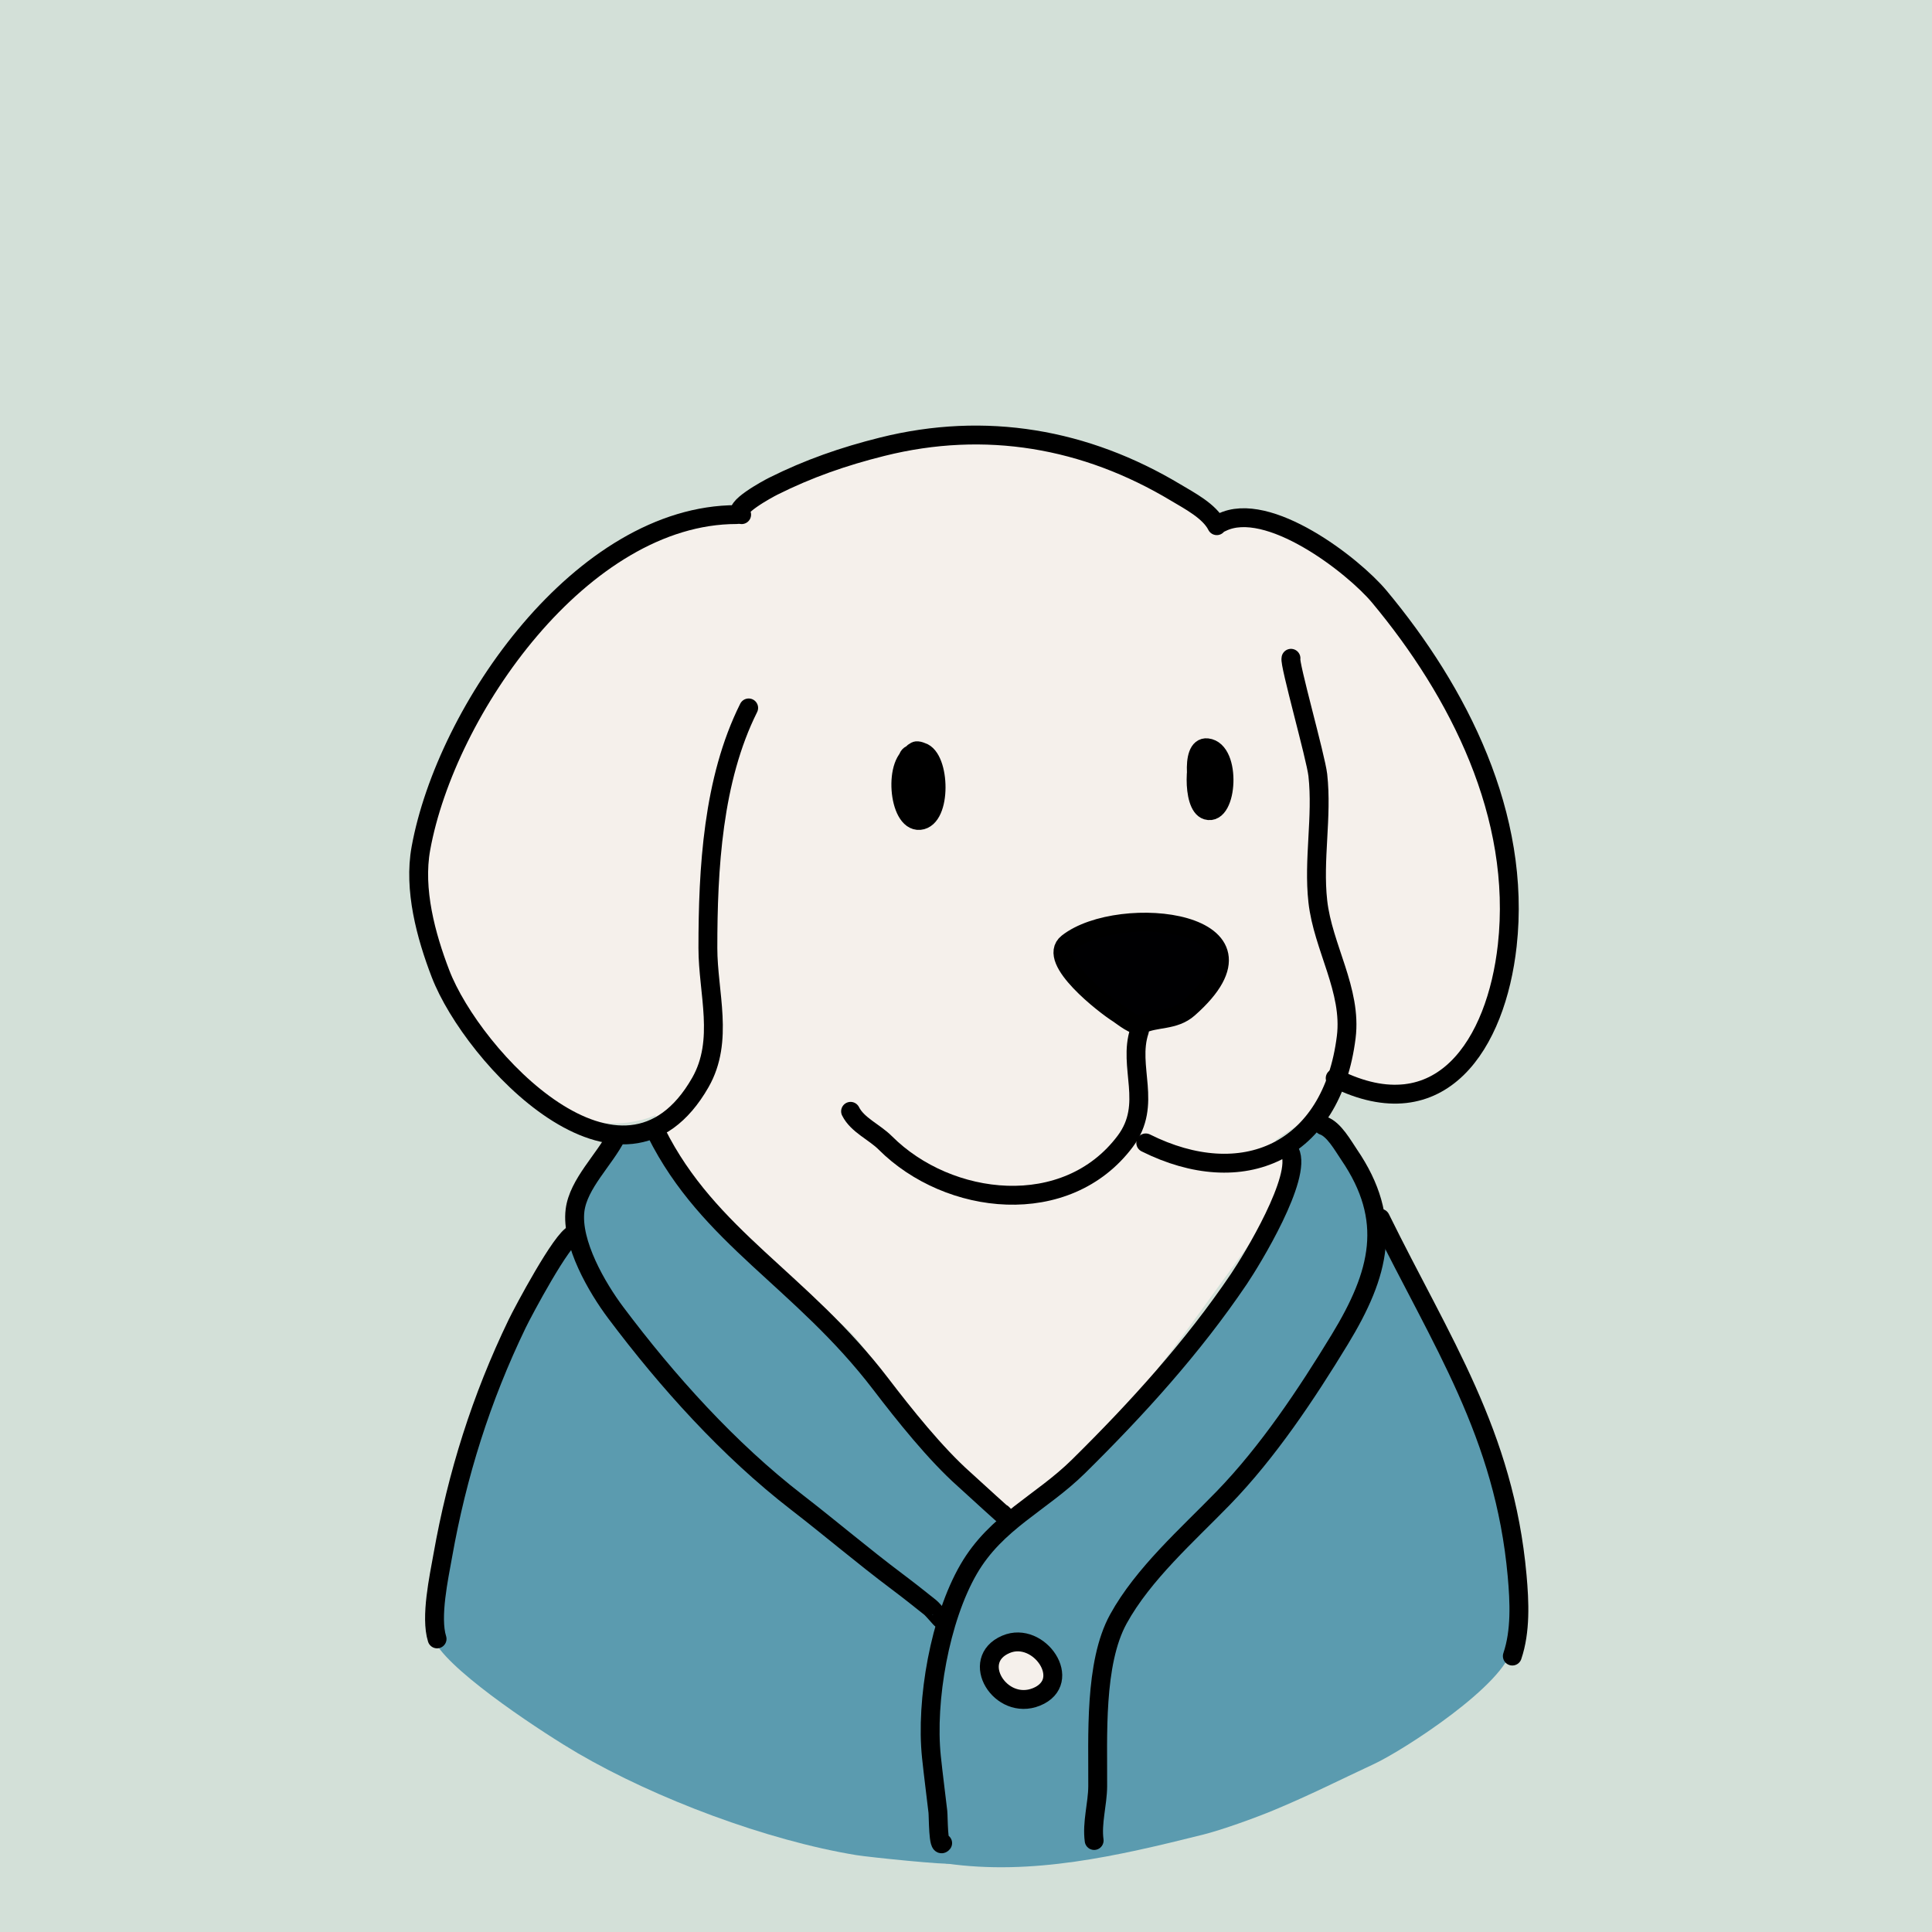
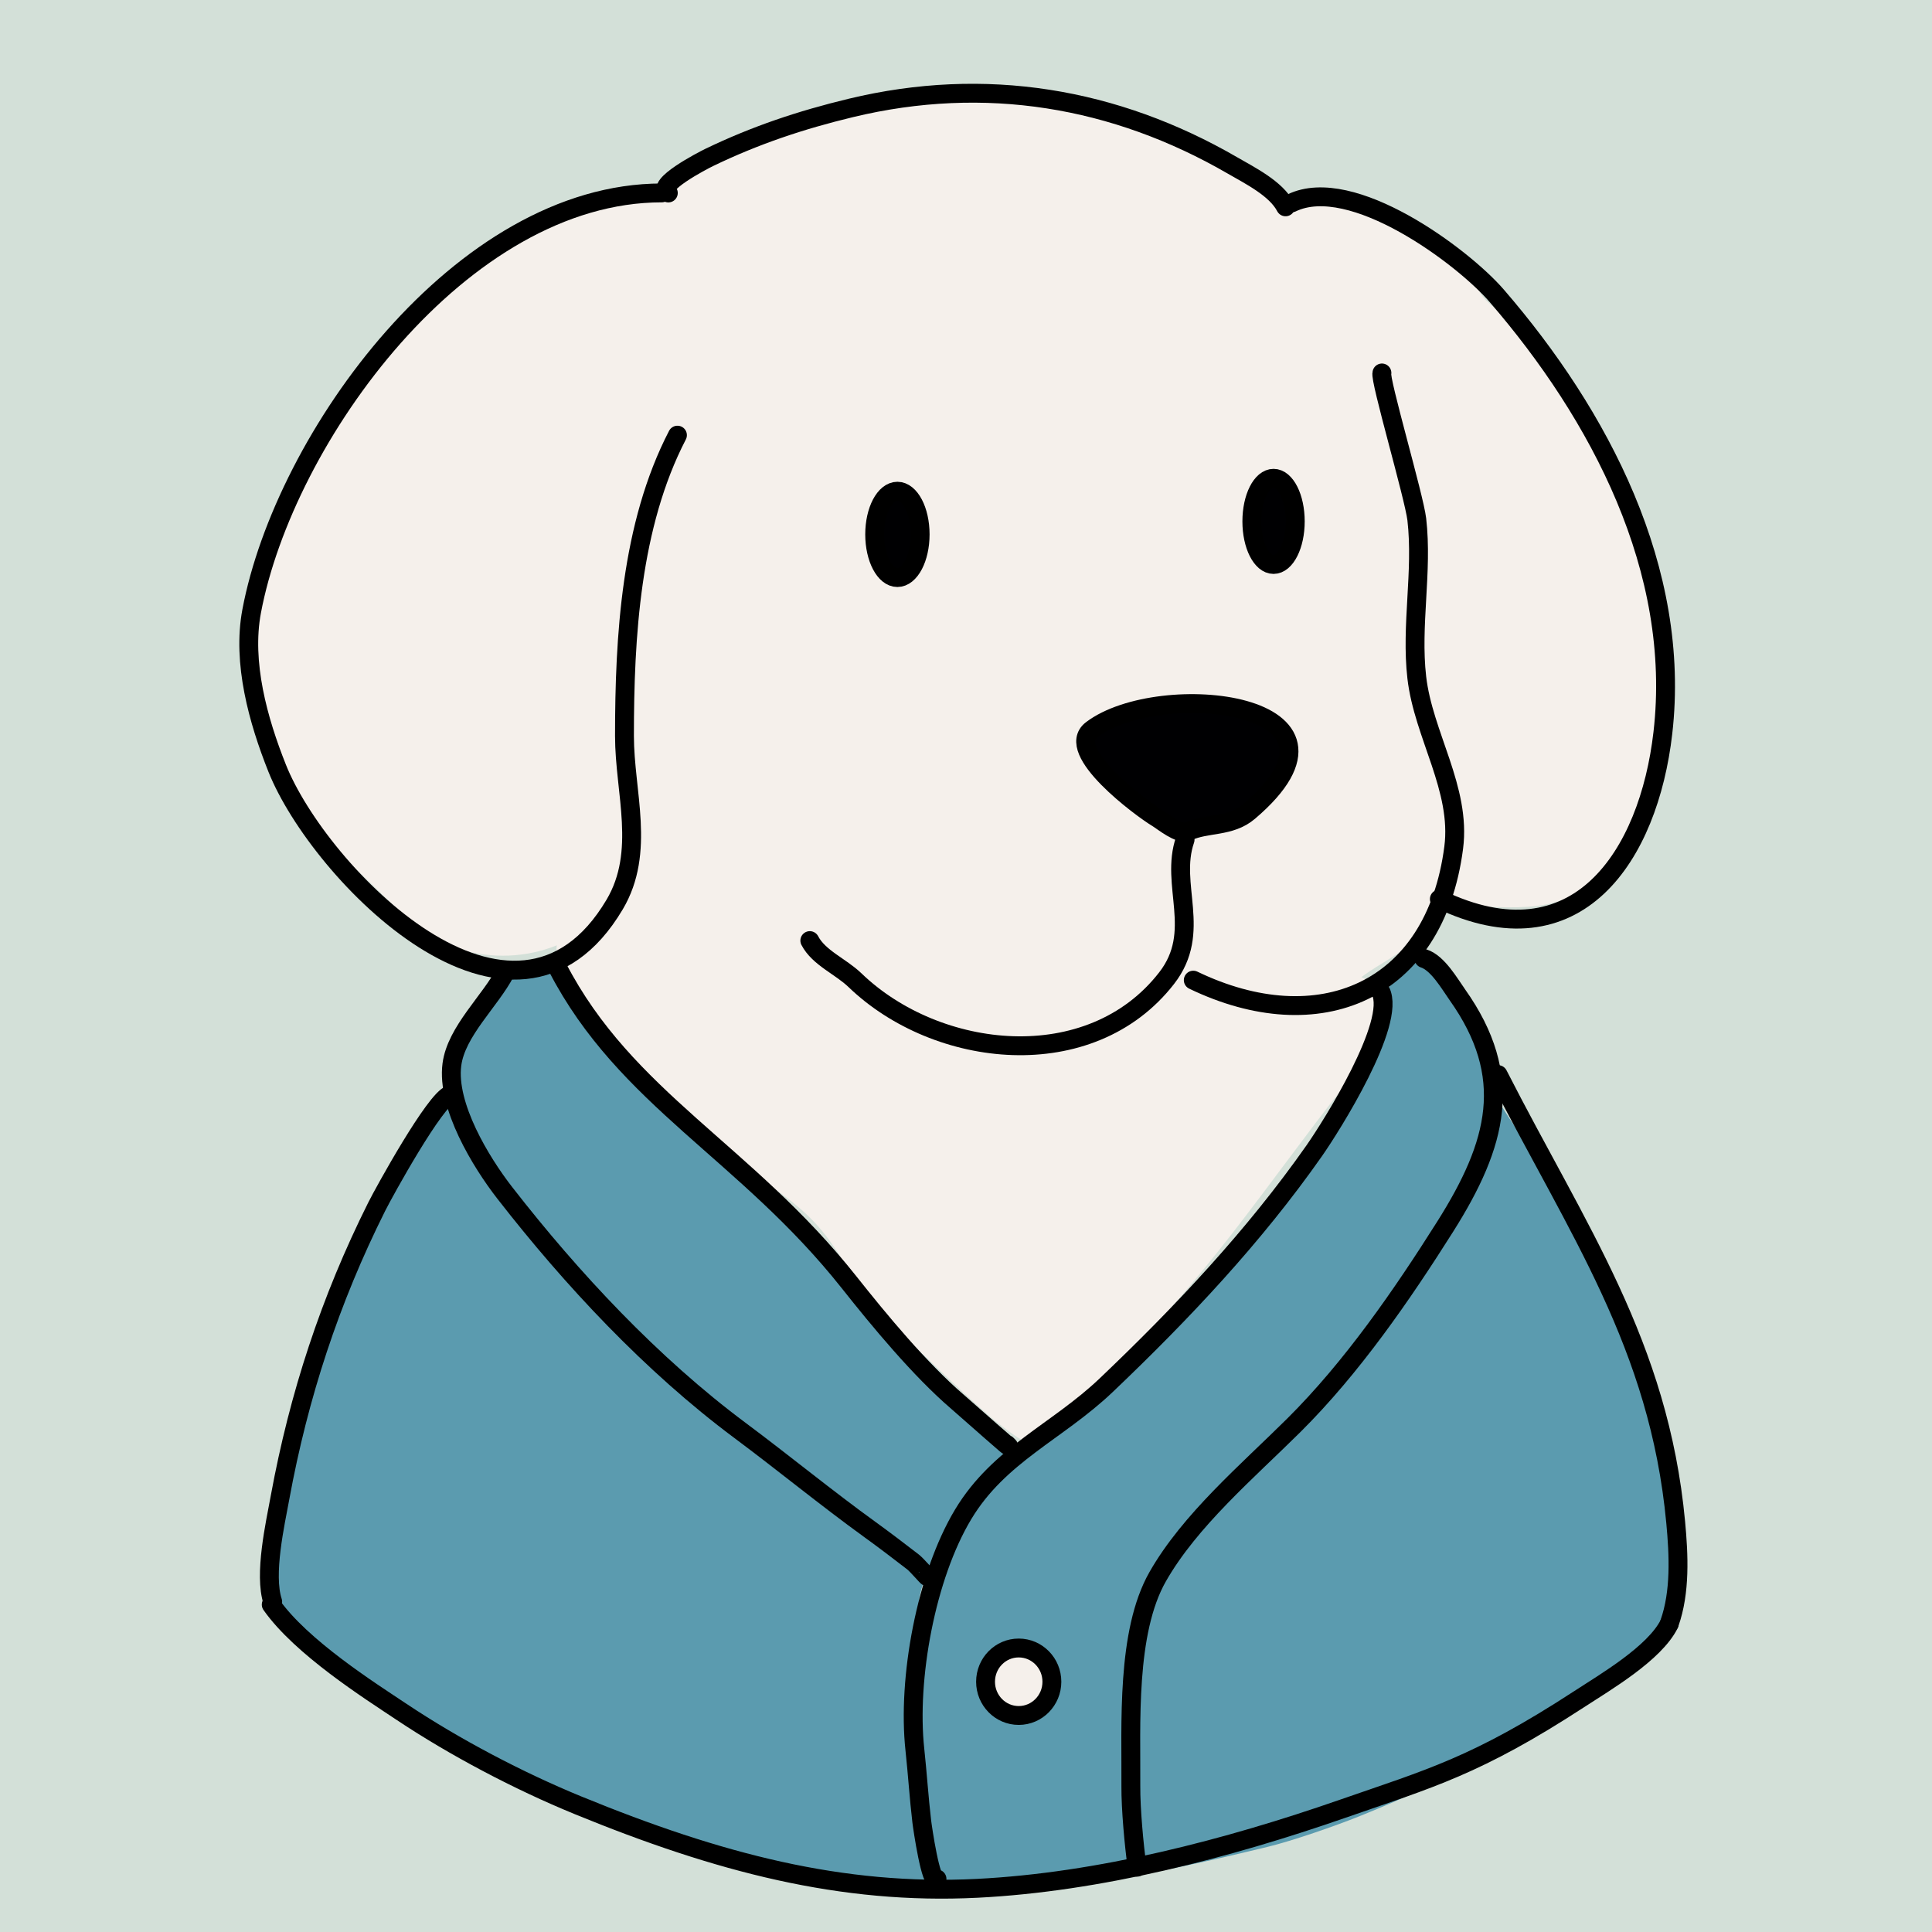
- <svg xmlns="http://www.w3.org/2000/svg" viewBox="0 0 1024 1024" role="img" aria-label="Perrito" stroke-miterlimit="10" style="fill-rule:nonzero;clip-rule:evenodd;stroke-linecap:round;stroke-linejoin:round;">
-   <g id="Layer-2">
-     <rect x="0" y="0" width="1024" height="1024" fill="#d3e0d8" />
-     <path d="M340.934 597.421C328.751 597.421 305.985 628.303 304.606 637.954C304.029 641.996 306.956 651.611 305.371 654.78C300.46 664.602 289.32 675.414 283.193 685.371C259.522 723.836 241.43 776.817 236.923 821.885C235.728 833.837 224.138 859.647 230.966 871.027C241.178 888.048 289.367 919.394 306.224 929.228C347.674 953.407 406.393 975.441 453.76 983.234C460.812 984.394 502.892 988.642 503.859 987.675C504.4 987.134 509.492 966.608 509.384 965.85C507.545 952.978 503.876 945.761 503.876 932.326C503.876 919.085 499.183 912.735 497.714 899.51C496.55 889.032 494.09 878.793 495.42 868.154C497.107 854.656 507.383 840.785 513.392 828.768C516.855 821.841 531.364 810.31 531.364 803.147C531.364 801.745 530.982 802 532.129 802" fill="#5b9baf" fill-rule="nonzero" opacity="1" stroke="none" />
-     <path d="M690.871 601.928C684.053 610.779 684.166 626.686 680.02 637.052C663.375 678.665 637.898 713.761 606.19 745.469C588.966 762.693 570.476 778.522 553.312 795.687C548.518 800.48 541.121 801.079 536.018 805.331C518.936 819.566 509.535 835.077 503.094 856.546C493.278 889.266 498.771 918.172 498.771 951.328C498.771 956.613 494.487 986.679 501.531 987.685C546.955 994.174 592.188 983.756 637.592 972.405C647.744 969.867 665.361 963.498 675.097 959.441C694.479 951.365 709.448 943.729 728.379 934.895C743.991 927.609 798.194 892.627 801.441 873.149C808.279 832.119 802.226 779.527 780.865 743.925C774.777 733.778 769.492 718.572 764.159 707.905C754.623 688.833 744.111 677.469 733.23 659.334C726.032 647.337 713.746 572.233 690.871 601.928Z" fill="#5b9baf" fill-rule="nonzero" opacity="1" stroke="none" />
-     <path d="M530.344 871.023C518.391 871.023 528.021 904.986 546.744 895.624C563.841 887.076 550.596 862.591 534.087 870.845" fill="#f5f0eb" fill-rule="nonzero" opacity="1" stroke="none" />
-     <path d="M393.153 274.293C390.547 267.276 337.779 284.566 331.336 288.849C278.346 324.082 239.498 385.434 222.746 445.237C214.106 476.082 237.429 532.211 259.648 552.971C268.959 561.671 279.627 573.099 288.569 581.454C306.496 598.204 338.328 601.239 360.894 583.087C389.45 560.116 378.173 468.251 379.403 434.708C379.958 419.593 383.382 403.605 388.536 389.613C391.063 382.752 395.488 381.423 396.349 373.481" fill="#f5f0eb" fill-rule="nonzero" opacity="1" stroke="none" />
-     <path d="M389.631 272.697C388.612 272.915 402.179 262.663 405.705 259.487C414.12 251.906 434.109 245.367 444.771 240.907C477.102 227.382 522.268 223.117 556.893 232.925C573.201 237.545 581.686 240.108 597.164 247.023C607.422 251.606 620.244 256.999 630.243 263.828C639.138 269.904 641.618 277.141 645.075 276.186C656.359 273.068 680.185 275.778 690.925 280.738C701.17 285.469 712.291 293.262 718.572 302.769C721.998 307.953 722.448 314.377 727.378 318.799C758.521 346.734 798.883 425.429 798.388 469.515C797.967 507.038 793.995 568.092 747.683 574.34C738.628 575.561 721.962 575.026 713.064 572.505C711.352 572.02 708.701 564.411 708.45 564.541C706.139 565.736 701.268 584.058 698.488 587.366C692.05 595.028 683.228 598.624 675.916 604.471C675.707 604.638 682.693 607.134 682.924 609.8C683.855 620.541 675.134 642.288 668.901 650.465C637.951 691.067 609.903 736.325 572.059 771.67C563.124 780.015 548.219 794.801 537.774 800.2C536.731 800.739 526.129 791.973 525.376 791.297C511.16 778.546 498.111 764.76 484.09 751.583C472.173 740.383 465.766 724.275 455.651 711.626C440.821 693.079 418.287 684.65 402.558 667.809C391.315 655.771 378.054 643.962 369.303 630.122C363.611 621.119 346.335 602.049 347.515 591.445" fill="#f5f0eb" fill-rule="nonzero" opacity="1" stroke="none" />
-     <path d="M579.023 491.559C564.76 491.559 564.273 503.619 569.11 512.757C575.304 524.456 588.306 535.692 601.44 539.444C619.982 544.742 653.373 513.909 640.786 496.287C634.578 487.596 614.441 487.677 604.948 488.204C602.602 488.334 596.633 490.147 594.578 489.119" fill="#000002" fill-rule="nonzero" opacity="1" stroke="none" />
+ <svg xmlns="http://www.w3.org/2000/svg" height="1024.0px" stroke-miterlimit="10" style="fill-rule:nonzero;clip-rule:evenodd;stroke-linecap:round;stroke-linejoin:round;" version="1.1" viewBox="0 0 1024 1024" width="1024.0px" xml:space="preserve">
+   <defs />
+   <clipPath id="ArtboardFrame">
+     <rect height="1024" width="1024" x="0" y="0" />
+   </clipPath>
+   <g clip-path="url(#ArtboardFrame)" id="Layer-2">
+     <path d="M-1.145-13.997L1040.93-13.997L1040.93 1032.9L-1.145 1032.9L-1.145-13.997Z" fill="#d3e0d8" fill-rule="nonzero" opacity="1" stroke="none" />
+     <path d="M286.474 509.051C270.648 509.051 241.075 547.744 239.284 559.837C238.534 564.901 242.335 576.947 240.277 580.917C233.897 593.225 219.426 606.771 211.466 619.246C180.717 667.44 157.215 733.821 151.36 790.287C149.808 805.262 134.752 837.601 143.622 851.858C156.888 873.184 219.487 912.459 241.385 924.779C295.23 955.073 371.508 982.681 433.041 992.445C442.201 993.898 496.865 999.221 498.122 998.009C498.824 997.332 505.438 971.613 505.298 970.665C502.909 954.536 498.143 945.494 498.143 928.661C498.143 912.071 492.047 904.116 490.138 887.545C488.626 874.417 485.43 861.589 487.158 848.258C489.35 831.347 502.699 813.967 510.505 798.911C515.004 790.232 533.852 775.785 533.852 766.81C533.852 765.054 533.355 765.373 534.845 765.373" fill="#5b9baf" fill-rule="nonzero" opacity="1" stroke="none" />
+     <path d="M741.057 514.698C732.201 525.788 732.347 545.719 726.961 558.706C705.338 610.844 672.243 654.817 631.053 694.544C608.678 716.125 584.66 735.957 562.362 757.463C556.135 763.469 546.525 764.219 539.897 769.546C517.707 787.382 505.494 806.816 497.128 833.715C484.376 874.71 491.511 910.927 491.511 952.469C491.511 959.091 485.947 996.761 495.097 998.022C554.105 1006.15 612.864 993.099 671.846 978.877C685.034 975.697 707.919 967.717 720.566 962.634C745.745 952.516 765.19 942.948 789.782 931.88C810.062 922.751 880.475 878.921 884.692 854.517C893.575 803.11 885.711 737.215 857.963 692.609C850.054 679.897 843.19 660.844 836.261 647.48C823.873 623.583 810.218 609.345 796.084 586.624C786.733 571.592 770.772 477.492 741.057 514.698Z" fill="#5b9baf" fill-rule="nonzero" opacity="1" stroke="none" />
+     <path d="M354.309 104.197C350.924 95.406 282.376 117.069 274.007 122.436C205.17 166.579 154.706 243.448 132.944 318.376C121.719 357.024 152.017 427.348 180.881 453.36C192.976 464.26 206.835 478.578 218.45 489.046C241.739 510.033 283.09 513.835 312.404 491.092C349.499 462.311 334.849 347.211 336.448 305.185C337.168 286.248 341.616 266.215 348.312 248.684C351.595 240.088 357.342 238.424 358.461 228.472" fill="#f5f0eb" fill-rule="nonzero" opacity="1" stroke="none" />
+     <path d="M349.734 102.197C348.41 102.471 366.034 89.626 370.615 85.646C381.547 76.148 407.513 67.956 421.364 62.367C463.362 45.422 522.034 40.078 567.015 52.367C588.199 58.155 599.221 61.367 619.328 70.031C632.653 75.773 649.31 82.529 662.298 91.086C673.854 98.699 677.076 107.766 681.566 106.57C696.224 102.663 727.175 106.058 741.127 112.272C754.436 118.2 768.883 127.964 777.043 139.875C781.492 146.371 782.077 154.42 788.482 159.961C828.938 194.96 881.37 293.559 880.727 348.795C880.18 395.809 875.019 472.305 814.858 480.132C803.096 481.663 781.446 480.992 769.886 477.834C767.663 477.226 764.22 467.693 763.894 467.856C760.89 469.353 754.564 492.309 750.952 496.454C742.588 506.053 731.129 510.559 721.63 517.885C721.359 518.094 730.433 521.221 730.734 524.562C731.944 538.019 720.615 565.266 712.517 575.512C672.312 626.382 635.876 683.088 586.716 727.372C575.109 737.828 555.746 756.353 542.178 763.118C540.823 763.793 527.051 752.81 526.073 751.963C507.605 735.986 490.654 718.714 472.44 702.204C456.96 688.171 448.636 667.99 435.497 652.141C416.232 628.903 386.959 618.342 366.527 597.243C351.922 582.16 334.696 567.363 323.328 550.023C315.933 538.743 293.49 514.85 295.024 501.564" fill="#f5f0eb" fill-rule="nonzero" opacity="1" stroke="none" />
+     <path d="M596.516 376.755C577.139 376.755 576.477 393.018 583.05 405.341C591.464 421.118 609.128 436.271 626.972 441.332C652.162 448.476 697.526 406.895 680.425 383.13C671.991 371.41 644.634 371.519 631.737 372.23C628.549 372.406 620.441 374.85 617.649 373.464" fill="#000002" fill-rule="nonzero" opacity="1" stroke="none" />
+     <path d="M522.363 891.355C522.363 881.477 530.234 873.47 539.943 873.47C549.651 873.47 557.522 881.477 557.522 891.355C557.522 901.232 549.651 909.24 539.943 909.24C530.234 909.24 522.363 901.232 522.363 891.355Z" fill="#f5f0eb" fill-rule="nonzero" opacity="1" stroke="#000000" stroke-linecap="butt" stroke-linejoin="round" stroke-width="10" />
  </g>
  <g id="Layer-1">
-     <path d="M390.408 272.737C308.477 272.737 236.442 376.215 223.087 449.665C219.127 471.447 225.728 495.918 233.495 516.113C250.477 560.265 330.076 645.711 371.195 573.754C383.929 551.469 375.197 526.231 375.197 502.503C375.197 460.543 377.759 413.319 396.813 375.211" fill="none" opacity="1" stroke="#000000" stroke-linecap="round" stroke-linejoin="round" stroke-width="10" />
-     <path d="M393.088 272.768C387.153 269.8 407.104 259.066 409.821 257.708C428.583 248.326 447.082 241.908 467.551 236.791C522.387 223.082 575.409 232.398 623.17 261.054C630.363 265.37 641.048 270.874 644.924 278.624" fill="none" opacity="1" stroke="#000000" stroke-linecap="round" stroke-linejoin="round" stroke-width="10" />
-     <path d="M647.434 276.951C671.967 264.684 717.174 299.563 731.1 316.274C773.047 366.61 806.528 432.252 798.87 501.177C793.106 553.047 763.943 599.592 707.673 571.457" fill="none" opacity="1" stroke="#000000" stroke-linecap="round" stroke-linejoin="round" stroke-width="10" />
-     <path d="M684.247 348.904C683.123 351.151 697.423 401.397 698.47 410.817C700.926 432.924 696.01 455.606 698.47 477.75C701.175 502.097 716.637 524.846 713.53 549.703C705.863 611.039 658.258 631.252 607.274 605.76" fill="none" opacity="1" stroke="#000000" stroke-linecap="round" stroke-linejoin="round" stroke-width="10" />
-     <path d="M603.927 546.357C597.544 565.505 611.167 585.23 596.397 604.923C565.273 646.422 502.728 639.264 469.224 605.76C463.422 599.957 454.463 596.317 450.818 589.027" fill="none" opacity="1" stroke="#000000" stroke-linecap="round" stroke-linejoin="round" stroke-width="10" />
-     <path d="M604.962 542.934C612.676 539.141 622.305 541.212 629.947 534.469C682.741 487.89 593.49 478.015 565.822 499.819C554.402 508.82 586.099 533.104 592.567 537.145C594.907 538.607 601.748 544.515 604.962 542.934Z" fill="none" opacity="1" stroke="#000000" stroke-linecap="round" stroke-linejoin="round" stroke-width="10" />
-     <path d="M531.18 802.152C536.519 807.49 514.827 787.461 511.01 784.067C495.781 770.531 479.233 749.782 466.842 733.574C424.677 678.418 375.659 655.952 347.904 600.443" fill="none" opacity="1" stroke="#000000" stroke-linecap="round" stroke-linejoin="round" stroke-width="10" />
-     <path d="M498.838 858.143C498.74 858.338 494.529 853.166 492.925 851.883C487.205 847.307 481.406 842.722 475.537 838.32C457.465 824.766 440.218 810.064 422.328 796.239C386.236 768.351 353.671 732.171 326.342 695.733C316.521 682.638 302.608 658.86 304.78 641.481C306.544 627.368 320.471 614.621 326.69 602.182" fill="none" opacity="1" stroke="#000000" stroke-linecap="round" stroke-linejoin="round" stroke-width="10" />
-     <path d="M304.142 654.191C297.957 656.153 277.199 695.194 274.096 701.623C255.051 741.078 242.304 781.493 234.671 824.568C232.682 835.794 228.011 857.14 231.663 868.652" fill="none" opacity="1" stroke="#000000" stroke-linecap="round" stroke-linejoin="round" stroke-width="10" />
-     <path d="M499.63 976.88C497.196 980.083 497.391 962.844 497.092 960.241C495.986 950.6 494.699 940.979 493.688 931.317C490.544 901.263 498.219 857.889 513.406 831.704C528.031 806.486 551.805 796.797 571.749 777.107C602.802 746.45 632.186 714.079 656.634 677.911C663.655 667.525 690.253 623.773 683.702 610.458" fill="none" opacity="1" stroke="#000000" stroke-linecap="round" stroke-linejoin="round" stroke-width="10" />
-     <path d="M579.922 975.506C578.642 966.116 581.746 956.18 581.806 946.805C581.973 920.754 579.833 881.604 592.764 858.092C605.922 834.168 629.377 813.562 648.334 794.032C672.04 769.611 692.42 738.994 710.077 709.989C731.372 675.007 738.655 646.549 715.05 611.981C711.855 607.303 707.076 598.539 701.358 596.593" fill="none" opacity="1" stroke="#000000" stroke-linecap="round" stroke-linejoin="round" stroke-width="10" />
-     <path d="M731.646 645.712C763.957 711.384 797.321 759.974 804.104 835.078C805.367 849.073 806.048 864.581 801.563 877.753" fill="none" opacity="1" stroke="#000000" stroke-linecap="round" stroke-linejoin="round" stroke-width="10" />
-     <path d="M638.094 398.441C633.184 398.879 631.418 426.979 639.691 429.462C650.626 432.744 652.835 397.75 639.854 396.337C630.312 395.298 634.602 422.062 638.222 426.087C643.126 431.541 648.404 406.757 642.441 403.507C640.212 402.292 640.173 405.36 640.012 406.84C638.776 418.188 645.066 428.576 643.724 413.521" fill="none" opacity="1" stroke="#000000" stroke-linecap="round" stroke-linejoin="round" stroke-width="10" />
-     <path d="M485.092 399.423C473.397 402.169 475.884 435.887 487.472 434.854C499.28 433.801 498.453 401.515 488.518 398.533C482.299 396.667 479.039 424.824 488.466 428.532C493.783 430.624 496.082 407.262 488.752 405.524C484.749 404.575 482.009 431.056 489.025 430.43C498.032 429.627 493.407 397.036 483.246 400.561C478.804 402.102 480.546 413.972 480.863 417.524C480.886 417.782 480.955 418.555 480.932 418.297C480.424 412.6 479.046 401.237 485.358 398.036C486.239 397.589 489.29 398.446 489.395 399.624C489.422 399.929 483.771 399.614 483.177 399.788C480.196 400.666 481.254 404.44 481.444 406.565C481.536 407.596 481.719 409.657 481.719 409.657C481.719 409.657 481.559 407.853 481.478 406.952C480.645 397.609 488.48 398.627 485.092 399.423Z" fill="none" opacity="1" stroke="#000000" stroke-linecap="round" stroke-linejoin="round" stroke-width="10" />
-     <path d="M533.164 871.533C513.487 879.912 530.286 907.124 549.351 899.391C569.345 891.281 550.779 864.032 533.164 871.533Z" fill="none" opacity="1" stroke="#000000" stroke-linecap="round" stroke-linejoin="round" stroke-width="10" />
+     <path d="M350.744 102.248C244.311 102.248 150.735 231.898 133.387 323.924C128.243 351.216 136.818 381.877 146.907 407.178C168.967 462.499 272.37 569.555 325.784 479.399C342.327 451.478 330.984 419.856 330.984 390.126C330.984 337.554 334.312 278.387 359.064 230.64" fill="none" opacity="1" stroke="#000000" stroke-linecap="round" stroke-linejoin="round" stroke-width="10" />
+     <path d="M354.225 102.286C346.515 98.569 372.432 85.12 375.962 83.417C400.335 71.663 424.366 63.622 450.955 57.211C522.19 40.034 591.068 51.706 653.111 87.611C662.455 93.017 676.336 99.914 681.37 109.624" fill="none" opacity="1" stroke="#000000" stroke-linecap="round" stroke-linejoin="round" stroke-width="10" />
+     <path d="M684.63 107.528C716.5 92.159 775.226 135.859 793.316 156.797C847.807 219.864 891.301 302.108 881.352 388.465C873.865 453.454 835.981 511.771 762.884 476.52" fill="none" opacity="1" stroke="#000000" stroke-linecap="round" stroke-linejoin="round" stroke-width="10" />
+     <path d="M732.452 197.679C730.993 200.494 749.569 263.449 750.929 275.252C754.12 302.95 747.733 331.368 750.929 359.114C754.443 389.618 774.529 418.121 770.492 449.265C760.533 526.114 698.692 551.439 632.461 519.499" fill="none" opacity="1" stroke="#000000" stroke-linecap="round" stroke-linejoin="round" stroke-width="10" />
+     <path d="M628.114 445.072C619.822 469.064 637.519 493.777 618.332 518.451C577.9 570.446 496.652 561.478 453.129 519.499C445.591 512.229 433.953 507.668 429.218 498.534" fill="none" opacity="1" stroke="#000000" stroke-linecap="round" stroke-linejoin="round" stroke-width="10" />
+     <path d="M629.458 440.784C639.479 436.031 651.987 438.626 661.915 430.178C730.496 371.818 614.555 359.445 578.614 386.764C563.779 398.041 604.954 428.468 613.357 433.53C616.396 435.362 625.283 442.764 629.458 440.784Z" fill="none" opacity="1" stroke="#000000" stroke-linecap="round" stroke-linejoin="round" stroke-width="10" />
+     <path d="M533.613 765.563C540.547 772.251 512.369 747.157 507.41 742.905C487.627 725.944 466.131 699.948 450.035 679.641C395.261 610.535 331.584 582.387 295.529 512.838" fill="none" opacity="1" stroke="#000000" stroke-linecap="round" stroke-linejoin="round" stroke-width="10" />
+     <path d="M491.598 835.716C491.471 835.96 486 829.479 483.918 827.872C476.487 822.139 468.953 816.394 461.329 810.879C437.853 793.897 415.448 775.476 392.208 758.155C345.324 723.213 303.02 677.883 267.52 632.229C254.761 615.822 236.688 586.03 239.51 564.255C241.801 546.573 259.892 530.602 267.971 515.017" fill="none" opacity="1" stroke="#000000" stroke-linecap="round" stroke-linejoin="round" stroke-width="10" />
+     <path d="M238.681 580.18C230.646 582.638 203.68 631.554 199.649 639.609C174.91 689.043 158.35 739.68 148.435 793.649C145.851 807.714 139.784 834.458 144.527 848.883" fill="none" opacity="1" stroke="#000000" stroke-linecap="round" stroke-linejoin="round" stroke-width="10" />
+     <path d="M496.63 995.864C493.468 999.876 488.939 968.639 488.551 965.377C487.115 953.298 486.222 939.503 484.909 927.397C480.824 889.741 490.795 835.397 510.523 802.589C529.522 770.993 560.405 758.854 586.312 734.184C626.652 695.773 664.823 655.215 696.582 609.9C705.703 596.887 740.255 542.069 731.744 525.386" fill="none" opacity="1" stroke="#000000" stroke-linecap="round" stroke-linejoin="round" stroke-width="10" />
+     <path d="M602.698 989.647C601.035 977.882 599.299 958.548 599.378 946.802C599.594 914.163 596.814 865.111 613.613 835.651C630.705 805.677 661.174 779.859 685.8 755.39C716.595 724.792 743.069 686.432 766.006 650.091C793.67 606.261 803.131 570.606 772.466 527.295C768.316 521.433 762.108 510.452 754.681 508.014" fill="none" opacity="1" stroke="#000000" stroke-linecap="round" stroke-linejoin="round" stroke-width="10" />
+     <path d="M143.762 850.478C159.655 873.096 195.992 896.098 212.837 907.328C241.092 926.164 274.907 943.95 306.365 956.842C380.942 987.407 446.205 1004.44 517.871 1000.85C582.673 997.615 650.654 979.892 711.649 958.676C757.55 942.71 782.559 936.058 836.963 900.604C850.961 891.482 876.927 876.323 884.693 860.792" fill="none" opacity="1" stroke="#000000" stroke-linecap="round" stroke-linejoin="round" stroke-width="10" />
+     <path d="M794.025 569.557C835.999 651.838 879.34 712.718 888.151 806.817C889.793 824.352 890.677 843.782 884.851 860.286" fill="none" opacity="1" stroke="#000000" stroke-linecap="round" stroke-linejoin="round" stroke-width="10" />
+     <path d="M463.597 283.237C463.597 270.596 468.991 260.348 475.645 260.348C482.298 260.348 487.692 270.596 487.692 283.237C487.692 295.879 482.298 306.127 475.645 306.127C468.991 306.127 463.597 295.879 463.597 283.237Z" fill="#000002" fill-rule="nonzero" opacity="1" stroke="#000000" stroke-linecap="butt" stroke-linejoin="round" stroke-width="10" />
+     <path d="M663.499 276.346C663.499 263.73 668.652 253.503 675.009 253.503C681.366 253.503 686.519 263.73 686.519 276.346C686.519 288.962 681.366 299.188 675.009 299.188C668.652 299.188 663.499 288.962 663.499 276.346Z" fill="#000002" fill-rule="nonzero" opacity="1" stroke="#000000" stroke-linecap="butt" stroke-linejoin="round" stroke-width="10" />
  </g>
</svg>
